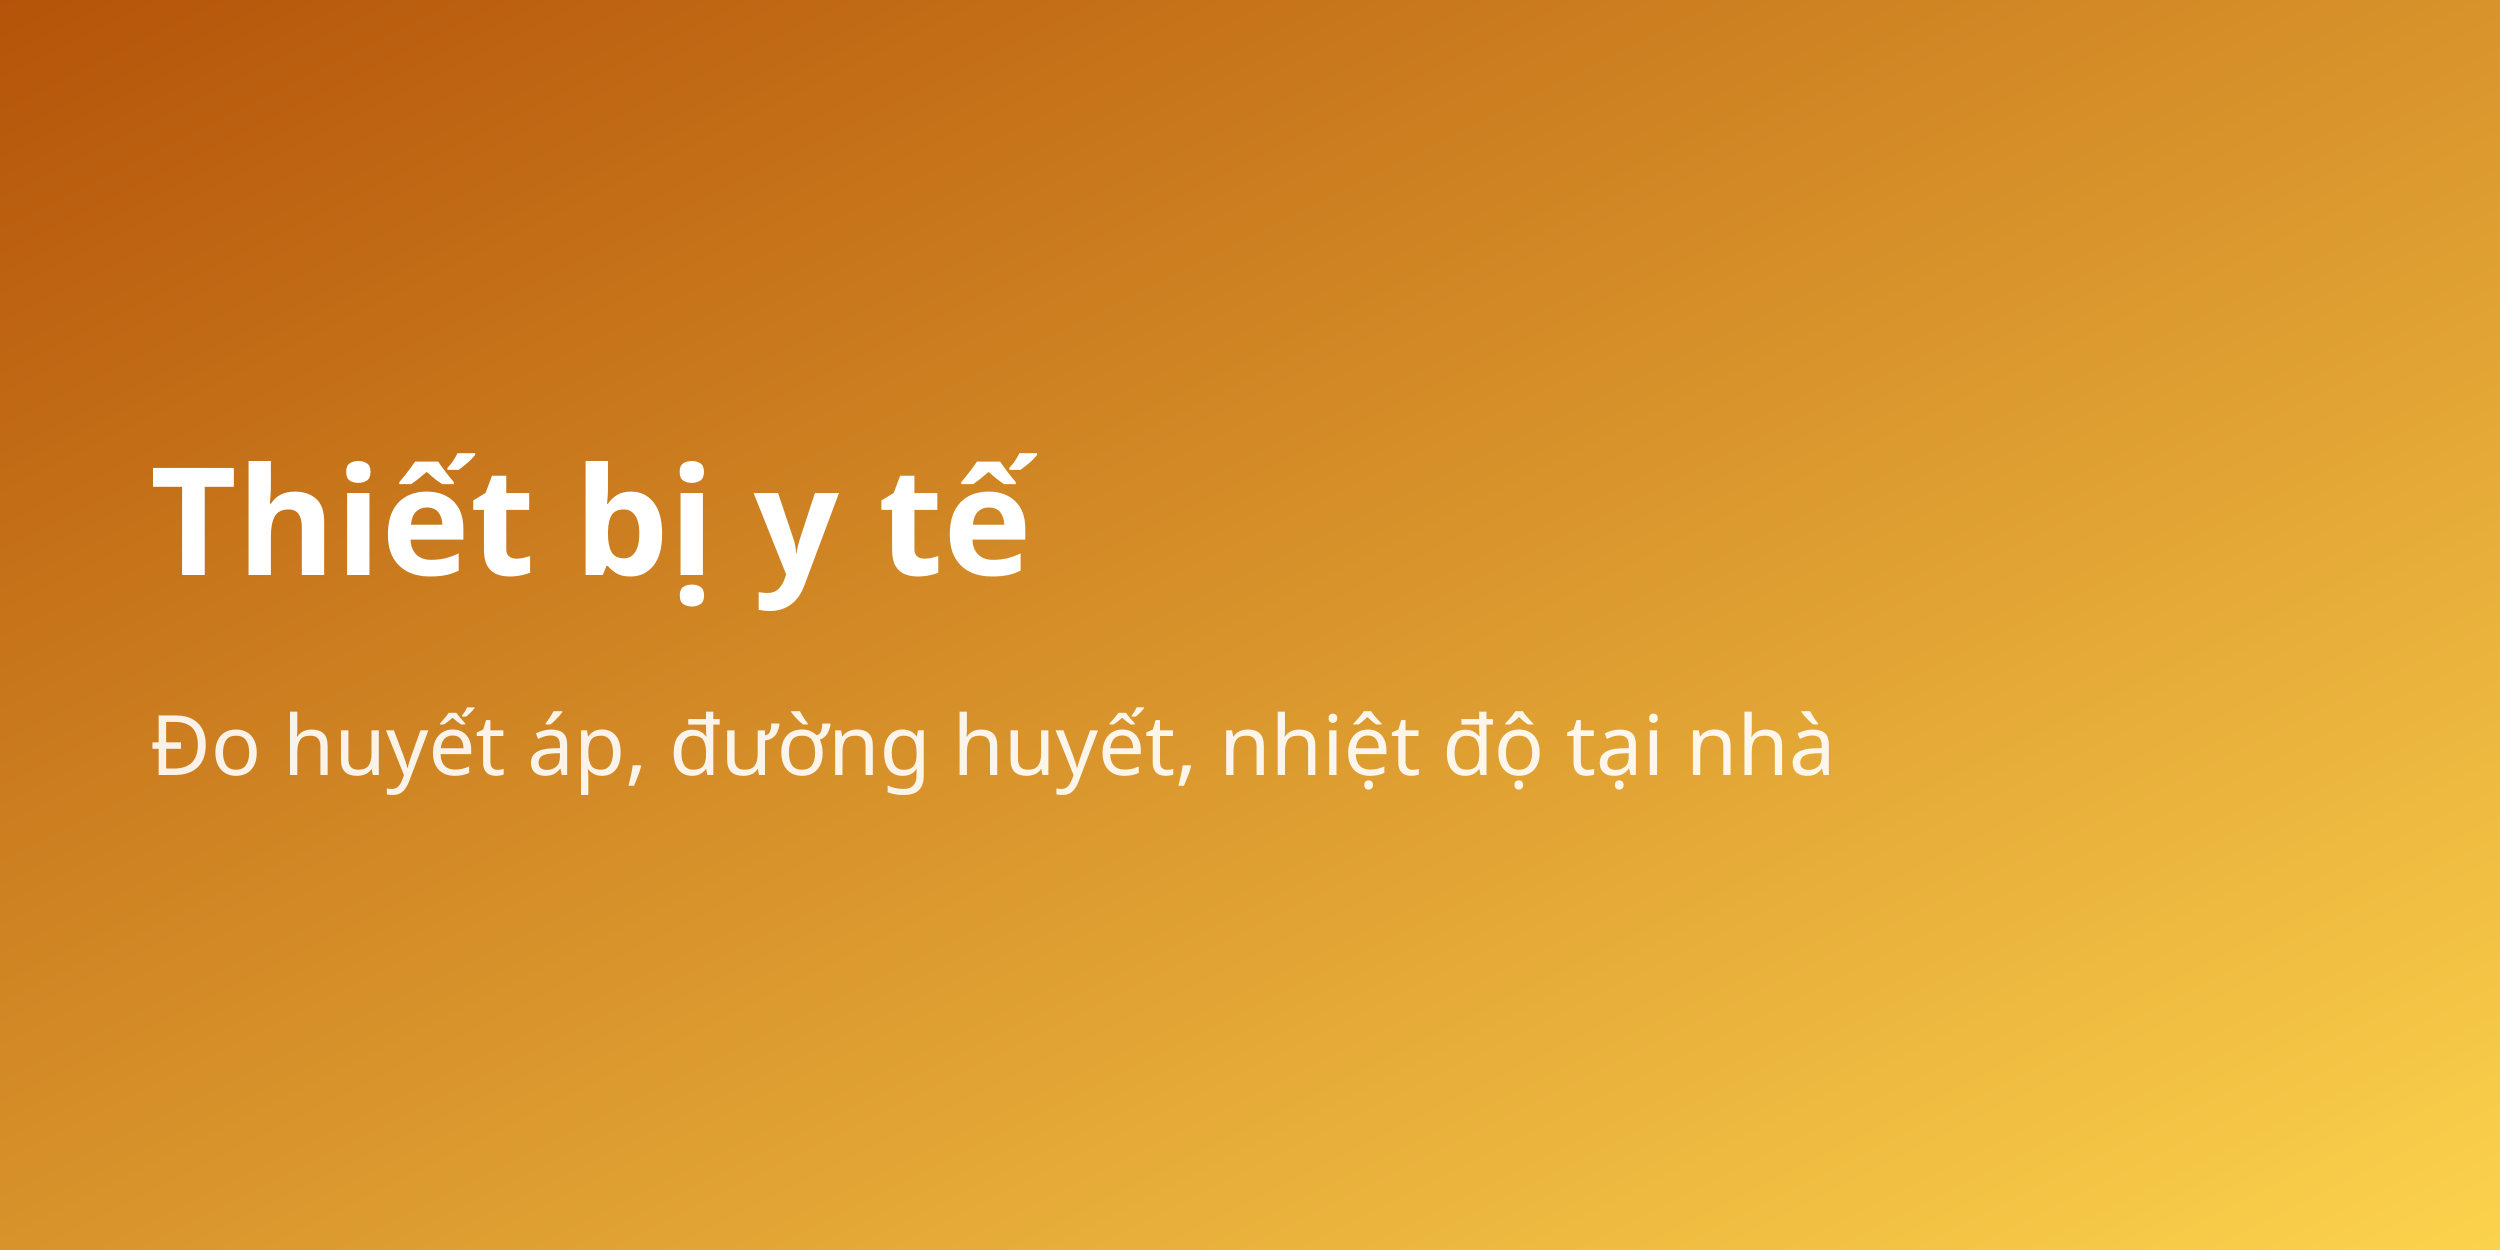
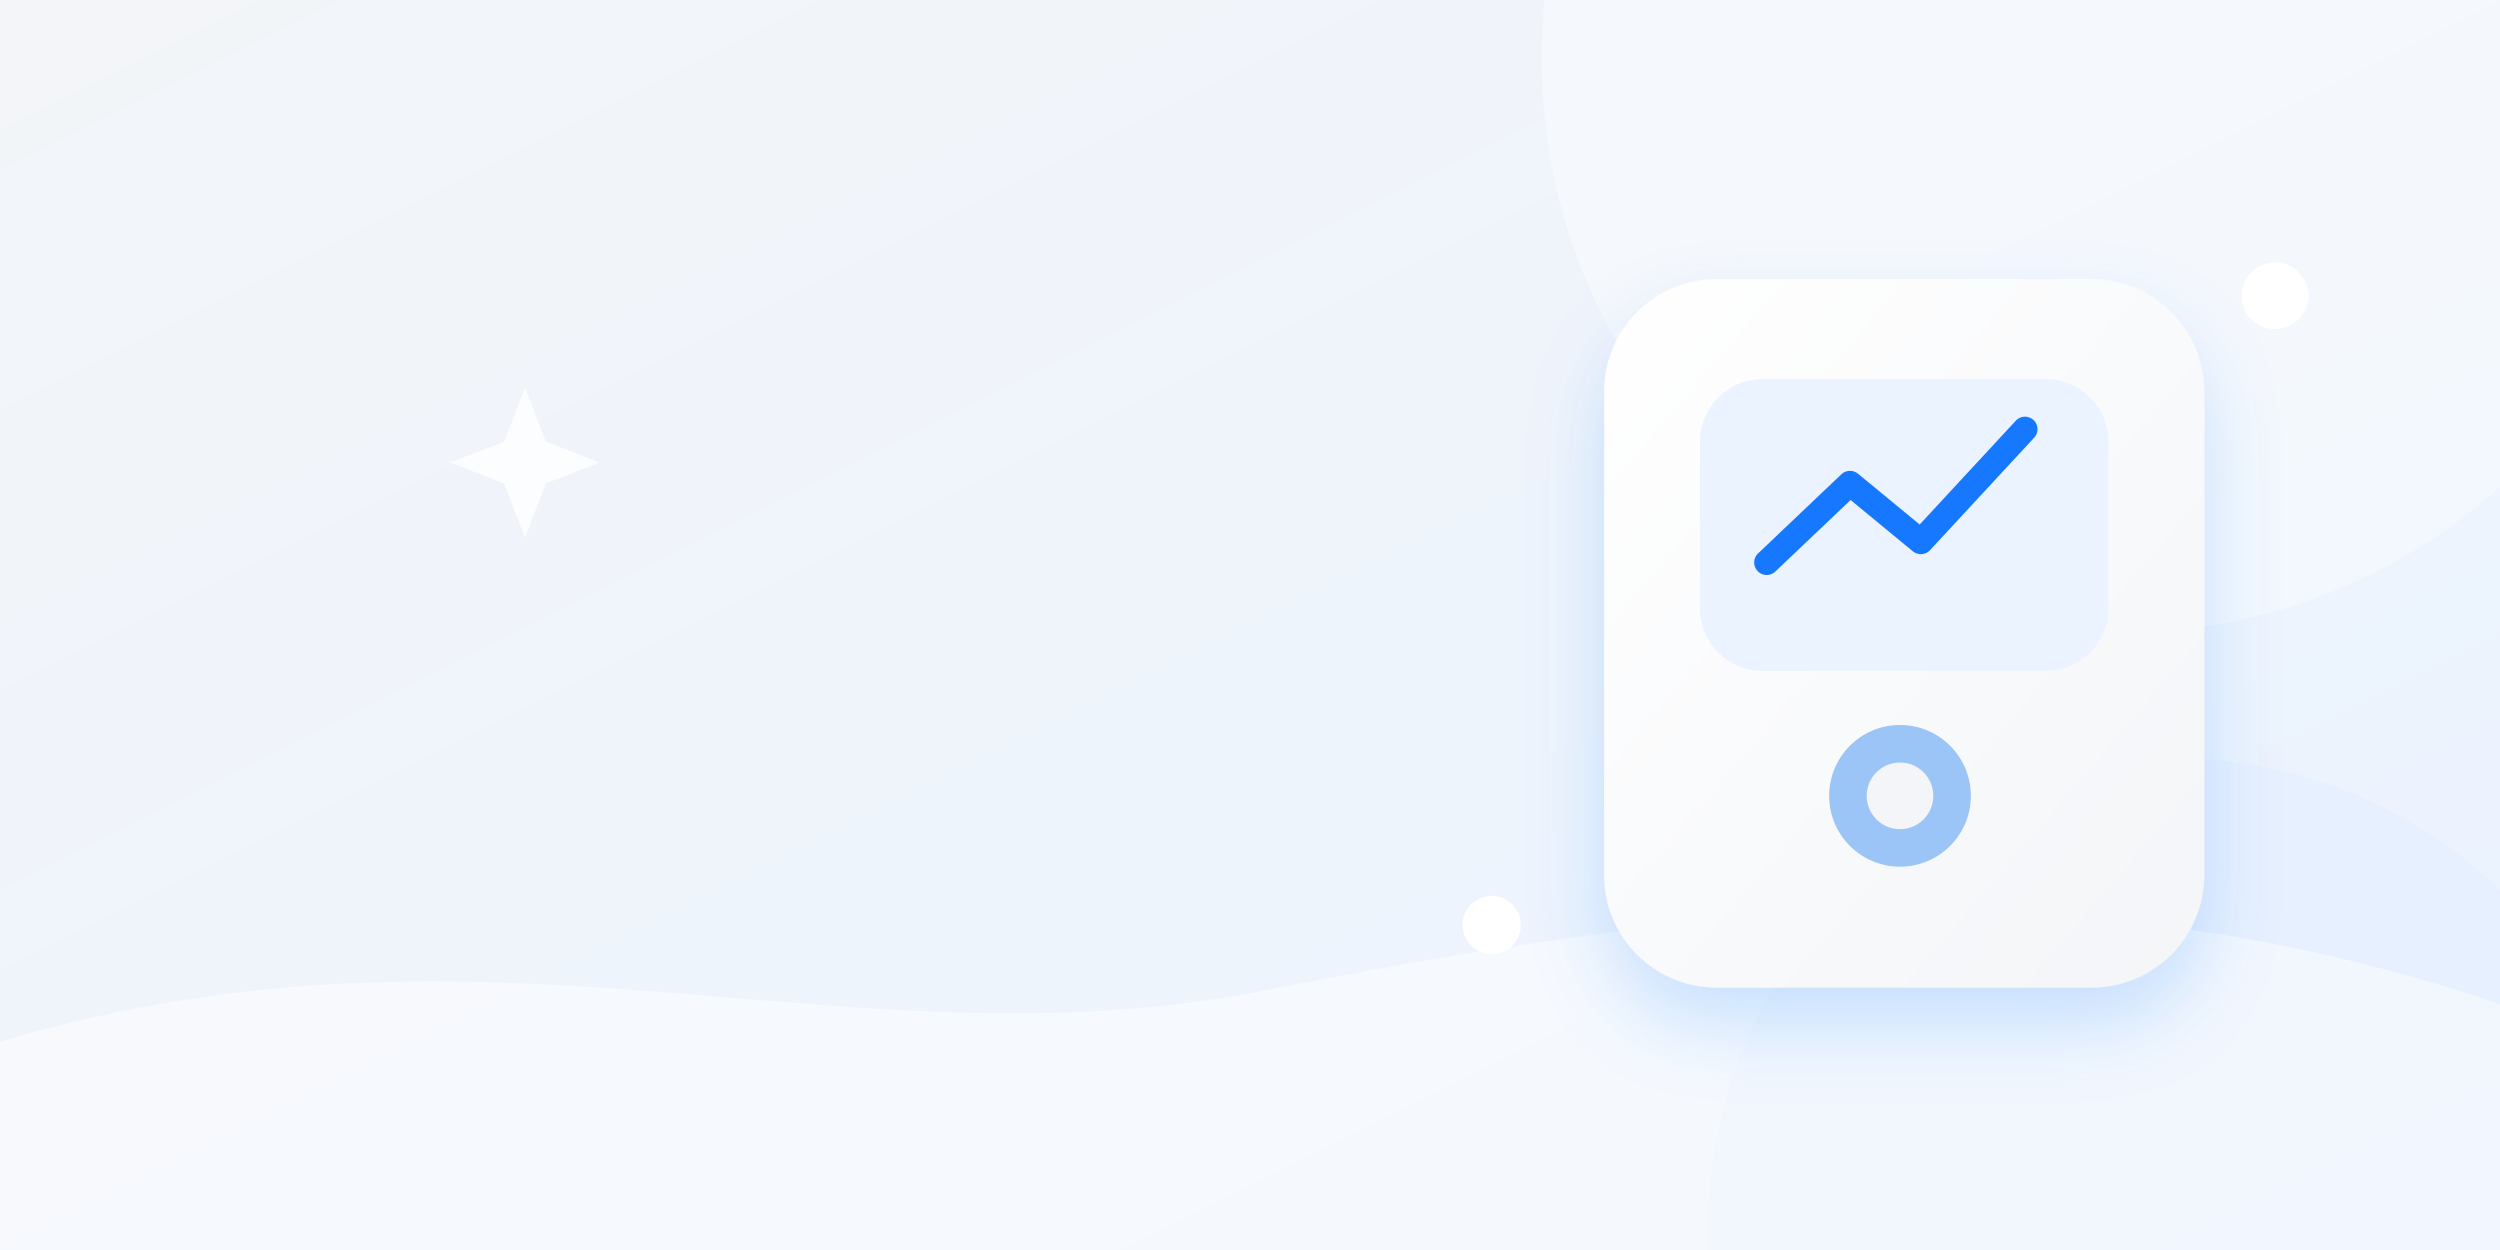
- <svg xmlns="http://www.w3.org/2000/svg" viewBox="0 0 600 300" role="img" aria-label="Thiết bị y tế">
+ <svg xmlns="http://www.w3.org/2000/svg" viewBox="0 0 600 300" role="img" aria-label="Hình minh họa thiết bị y tế gia đình">
  <defs>
-     <linearGradient id="g" x1="0" y1="0" x2="1" y2="1">
-       <stop offset="0" stop-color="#b45309" />
-       <stop offset="1" stop-color="#fcd34d" />
+     <linearGradient id="nen" x1="0" y1="0" x2="1" y2="1">
+       <stop stop-color="#f3f5f8" />
+       <stop offset="1" stop-color="#eaf3ff" />
    </linearGradient>
+     <linearGradient id="may" x1="0" y1="0" x2="1" y2="1">
+       <stop stop-color="#fff" />
+       <stop offset="1" stop-color="#f3f5f8" />
+     </linearGradient>
+     <filter id="bong" x="-.4" y="-.4" width="1.8" height="1.8">
+       <feDropShadow dx="0" dy="9" stdDeviation="9" flood-color="#1677ff" flood-opacity=".18" />
+     </filter>
  </defs>
-   <rect width="600" height="300" fill="url(#g)" />
-   <text x="36" y="138" font-family="sans-serif" font-size="36" font-weight="700" fill="#fff">Thiết bị y tế</text>
-   <text x="36" y="186" font-family="sans-serif" font-size="20" fill="#fff" fill-opacity="0.9">Đo huyết áp, đường huyết, nhiệt độ tại nhà</text>
+   <rect width="600" height="300" fill="url(#nen)" />
+   <circle cx="508" cy="14" r="138" fill="#fff" opacity=".36" />
+   <circle cx="522" cy="294" r="112" fill="#dceafe" opacity=".28" />
+   <path d="M0 250c118-35 202 7 302-12 101-20 195-32 298 3v59H0z" fill="#fff" opacity=".48" />
+   <g filter="url(#bong)">
+     <rect x="385" y="67" width="144" height="170" rx="27" fill="url(#may)" />
+     <rect x="408" y="91" width="98" height="70" rx="15" fill="#eaf3ff" />
+     <path d="M424 135l20-19 17 14 25-27" fill="none" stroke="#1677ff" stroke-width="6" stroke-linecap="round" stroke-linejoin="round" />
+     <circle cx="456" cy="191" r="17" fill="#9bc4f7" />
+     <circle cx="456" cy="191" r="8" fill="#f3f5f8" />
+   </g>
+   <circle cx="546" cy="71" r="8" fill="#fff" />
+   <circle cx="358" cy="222" r="7" fill="#fff" />
+   <path d="M126 93l5 13 13 5-13 5-5 13-5-13-13-5 13-5z" fill="#fff" opacity=".82" />
</svg>
